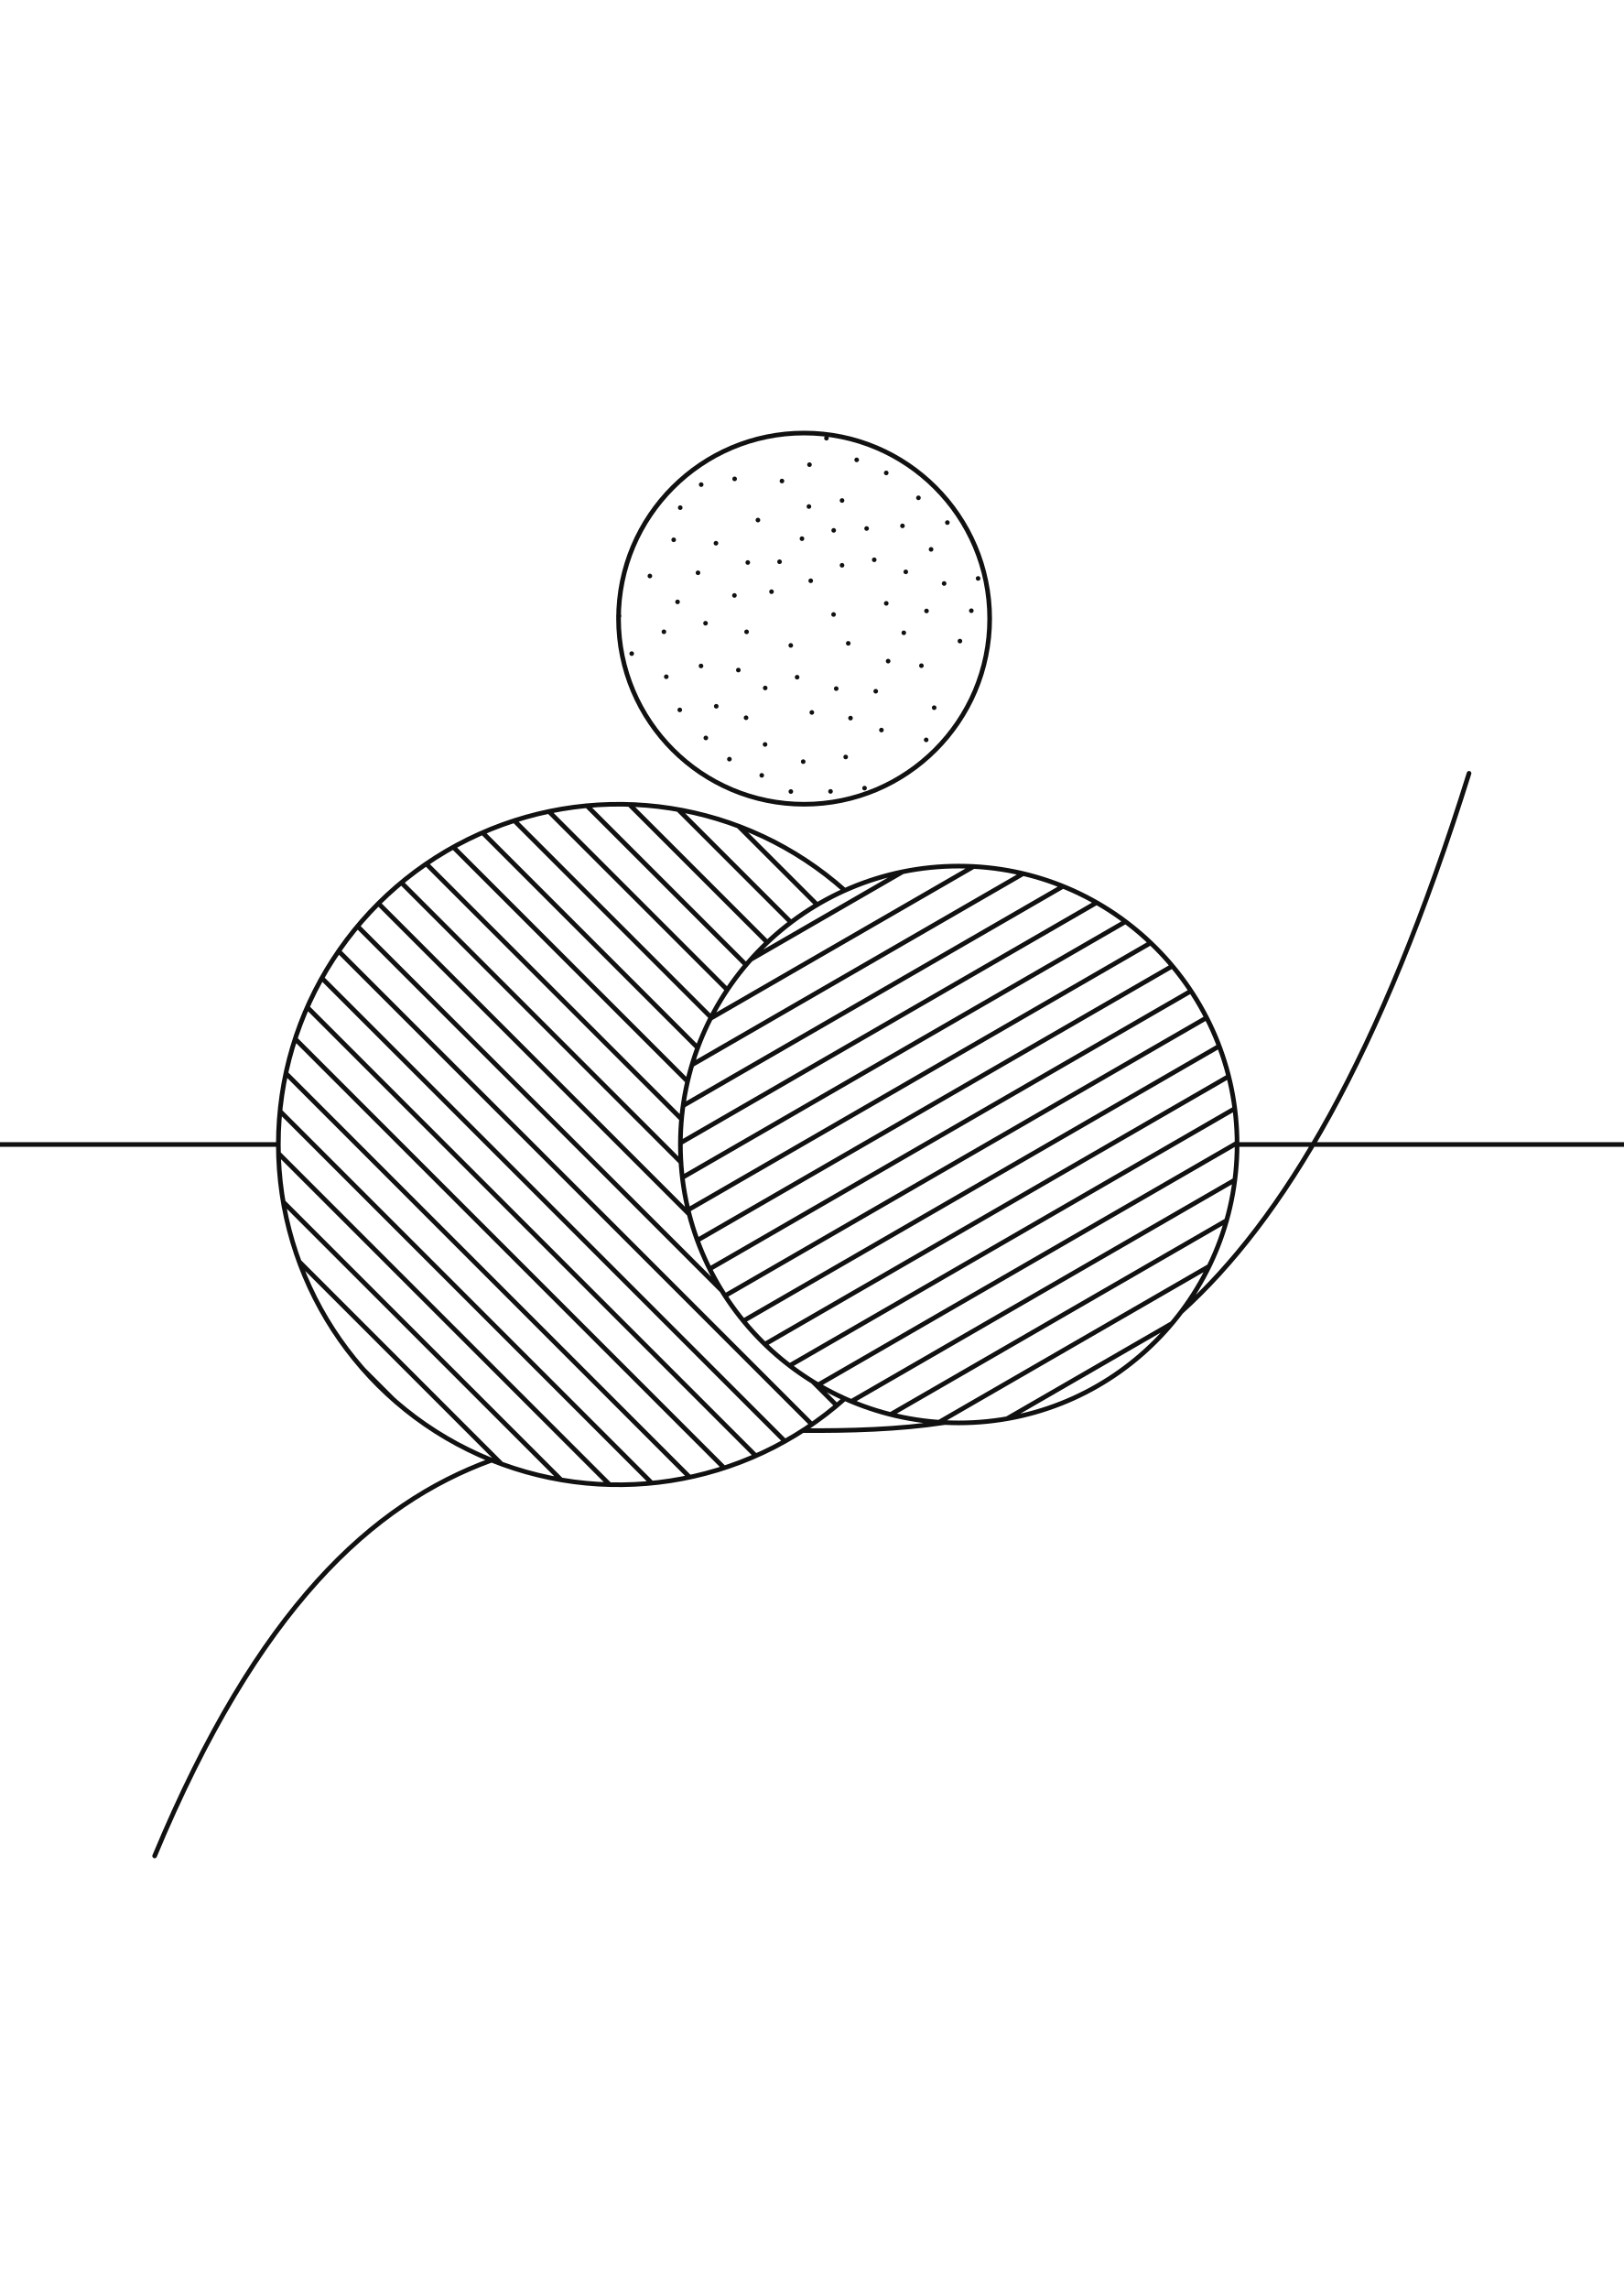
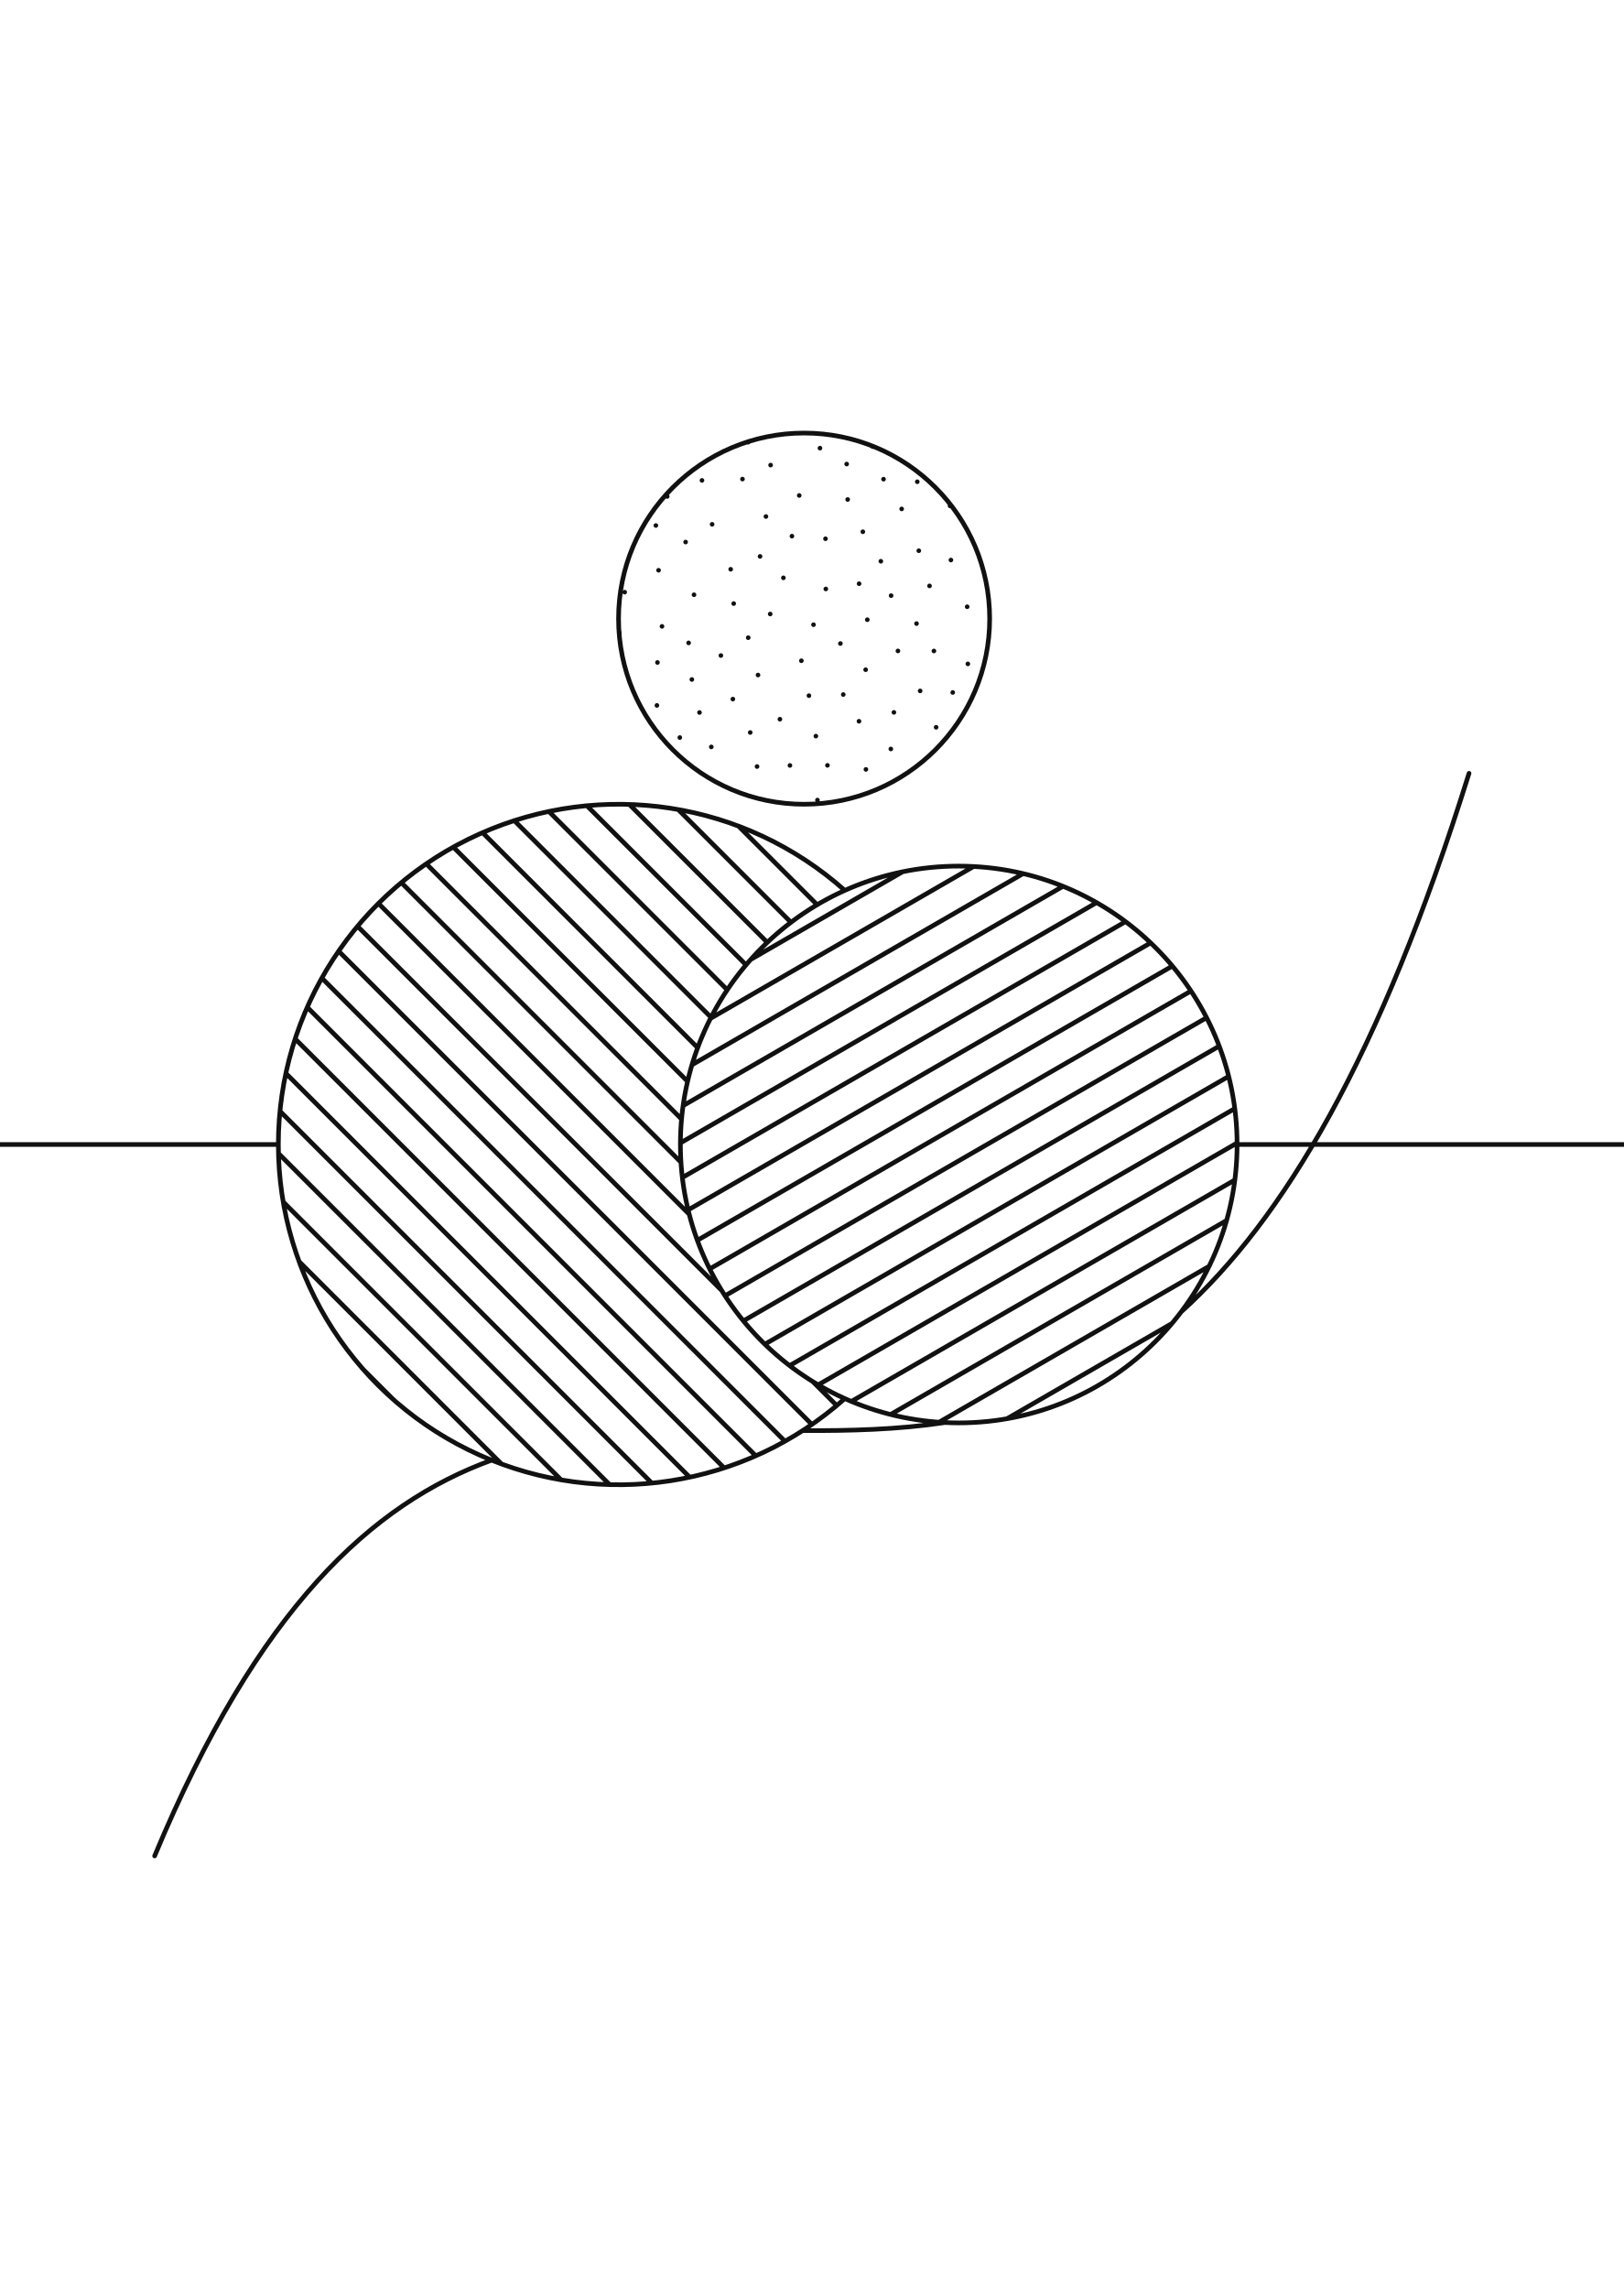
<svg xmlns="http://www.w3.org/2000/svg" width="105mm" height="148mm" viewBox="0 0 105 148">
  <g fill="none" stroke="#111111" stroke-width="0.3" stroke-linecap="round" data-pen="default">
-     <circle cx="54.077" cy="44.524" r="0.15" fill="#111111" stroke="none" />
-     <circle cx="54.855" cy="41.596" r="0.15" fill="#111111" stroke="none" />
-     <circle cx="51.138" cy="41.73" r="0.15" fill="#111111" stroke="none" />
-     <circle cx="47.747" cy="43.325" r="0.15" fill="#111111" stroke="none" />
-     <circle cx="57" cy="47.203" r="0.15" fill="#111111" stroke="none" />
-     <circle cx="49.893" cy="38.257" r="0.15" fill="#111111" stroke="none" />
-     <circle cx="55.001" cy="46.43" r="0.15" fill="#111111" stroke="none" />
-     <circle cx="57.313" cy="39.012" r="0.15" fill="#111111" stroke="none" />
-     <circle cx="53.905" cy="39.731" r="0.15" fill="#111111" stroke="none" />
-     <circle cx="54.689" cy="48.945" r="0.15" fill="#111111" stroke="none" />
-     <circle cx="52.429" cy="37.551" r="0.15" fill="#111111" stroke="none" />
-     <circle cx="51.548" cy="43.786" r="0.15" fill="#111111" stroke="none" />
-     <circle cx="54.453" cy="36.549" r="0.15" fill="#111111" stroke="none" />
-     <circle cx="59.916" cy="39.502" r="0.15" fill="#111111" stroke="none" />
-     <circle cx="57.434" cy="42.746" r="0.15" fill="#111111" stroke="none" />
-     <circle cx="49.485" cy="44.483" r="0.15" fill="#111111" stroke="none" />
-     <circle cx="52.5" cy="46.065" r="0.15" fill="#111111" stroke="none" />
-     <circle cx="48.28" cy="40.853" r="0.15" fill="#111111" stroke="none" />
-     <circle cx="58.575" cy="36.975" r="0.15" fill="#111111" stroke="none" />
-     <circle cx="59.894" cy="47.837" r="0.15" fill="#111111" stroke="none" />
-     <circle cx="49.475" cy="48.134" r="0.15" fill="#111111" stroke="none" />
-     <circle cx="61.054" cy="37.727" r="0.15" fill="#111111" stroke="none" />
-     <circle cx="62.077" cy="41.451" r="0.15" fill="#111111" stroke="none" />
-     <circle cx="51.942" cy="49.245" r="0.15" fill="#111111" stroke="none" />
-     <circle cx="47.494" cy="38.5" r="0.15" fill="#111111" stroke="none" />
-     <circle cx="56.632" cy="44.694" r="0.15" fill="#111111" stroke="none" />
-     <circle cx="48.357" cy="36.37" r="0.15" fill="#111111" stroke="none" />
-     <circle cx="60.412" cy="45.757" r="0.15" fill="#111111" stroke="none" />
-     <circle cx="60.211" cy="35.52" r="0.15" fill="#111111" stroke="none" />
-     <circle cx="59.586" cy="43.041" r="0.15" fill="#111111" stroke="none" />
-     <circle cx="62.814" cy="39.487" r="0.15" fill="#111111" stroke="none" />
-     <circle cx="51.862" cy="34.829" r="0.15" fill="#111111" stroke="none" />
-     <circle cx="55.909" cy="50.958" r="0.15" fill="#111111" stroke="none" />
-     <circle cx="49.014" cy="33.626" r="0.15" fill="#111111" stroke="none" />
-     <circle cx="50.567" cy="31.102" r="0.15" fill="#111111" stroke="none" />
-     <circle cx="63.252" cy="37.4" r="0.15" fill="#111111" stroke="none" />
-     <circle cx="58.447" cy="40.915" r="0.15" fill="#111111" stroke="none" />
-     <circle cx="61.264" cy="33.788" r="0.15" fill="#111111" stroke="none" />
-     <circle cx="45.138" cy="37.035" r="0.15" fill="#111111" stroke="none" />
-     <circle cx="45.625" cy="40.297" r="0.15" fill="#111111" stroke="none" />
-     <circle cx="45.334" cy="43.059" r="0.15" fill="#111111" stroke="none" />
-     <circle cx="50.412" cy="36.321" r="0.15" fill="#111111" stroke="none" />
-     <circle cx="59.394" cy="32.188" r="0.15" fill="#111111" stroke="none" />
-     <circle cx="56.043" cy="34.172" r="0.15" fill="#111111" stroke="none" />
-     <circle cx="53.708" cy="51.17" r="0.15" fill="#111111" stroke="none" />
-     <circle cx="46.319" cy="45.665" r="0.15" fill="#111111" stroke="none" />
-     <circle cx="47.169" cy="49.084" r="0.15" fill="#111111" stroke="none" />
-     <circle cx="43.087" cy="43.756" r="0.15" fill="#111111" stroke="none" />
-     <circle cx="51.143" cy="51.178" r="0.15" fill="#111111" stroke="none" />
-     <circle cx="46.299" cy="35.124" r="0.15" fill="#111111" stroke="none" />
-     <circle cx="43.566" cy="34.902" r="0.15" fill="#111111" stroke="none" />
-     <circle cx="54.453" cy="32.361" r="0.15" fill="#111111" stroke="none" />
-     <circle cx="49.261" cy="50.132" r="0.15" fill="#111111" stroke="none" />
-     <circle cx="56.535" cy="36.194" r="0.15" fill="#111111" stroke="none" />
-     <circle cx="45.645" cy="47.713" r="0.15" fill="#111111" stroke="none" />
-     <circle cx="42.934" cy="40.849" r="0.15" fill="#111111" stroke="none" />
-     <circle cx="40.851" cy="42.26" r="0.15" fill="#111111" stroke="none" />
-     <circle cx="45.344" cy="31.334" r="0.15" fill="#111111" stroke="none" />
-     <circle cx="42.027" cy="37.243" r="0.15" fill="#111111" stroke="none" />
-     <circle cx="47.507" cy="30.963" r="0.15" fill="#111111" stroke="none" />
-     <circle cx="40.023" cy="39.828" r="0.15" fill="#111111" stroke="none" />
-     <circle cx="52.312" cy="32.751" r="0.15" fill="#111111" stroke="none" />
-     <circle cx="43.816" cy="38.916" r="0.15" fill="#111111" stroke="none" />
-     <circle cx="57.311" cy="30.578" r="0.15" fill="#111111" stroke="none" />
-     <circle cx="53.914" cy="34.292" r="0.15" fill="#111111" stroke="none" />
-     <circle cx="52.348" cy="30.044" r="0.15" fill="#111111" stroke="none" />
-     <circle cx="43.96" cy="45.9" r="0.15" fill="#111111" stroke="none" />
-     <circle cx="58.361" cy="34.001" r="0.15" fill="#111111" stroke="none" />
-     <circle cx="55.4" cy="29.733" r="0.15" fill="#111111" stroke="none" />
-     <circle cx="48.246" cy="46.407" r="0.15" fill="#111111" stroke="none" />
-     <circle cx="43.989" cy="32.824" r="0.15" fill="#111111" stroke="none" />
-     <circle cx="53.444" cy="28.333" r="0.15" fill="#111111" stroke="none" />
+     <circle cx="45.395" cy="31.061" r="0.15" fill="#111111" stroke="none" />
+     <circle cx="43.148" cy="32.1" r="0.15" fill="#111111" stroke="none" />
+     <circle cx="49.834" cy="30.072" r="0.15" fill="#111111" stroke="none" />
+     <circle cx="46.052" cy="33.901" r="0.15" fill="#111111" stroke="none" />
+     <circle cx="42.588" cy="36.872" r="0.15" fill="#111111" stroke="none" />
+     <circle cx="51.685" cy="32.036" r="0.15" fill="#111111" stroke="none" />
+     <circle cx="49.532" cy="33.397" r="0.15" fill="#111111" stroke="none" />
+     <circle cx="53.383" cy="34.834" r="0.15" fill="#111111" stroke="none" />
+     <circle cx="53.404" cy="38.081" r="0.15" fill="#111111" stroke="none" />
+     <circle cx="49.151" cy="35.975" r="0.15" fill="#111111" stroke="none" />
+     <circle cx="44.337" cy="35.048" r="0.15" fill="#111111" stroke="none" />
+     <circle cx="47.252" cy="36.807" r="0.15" fill="#111111" stroke="none" />
+     <circle cx="55.798" cy="34.382" r="0.15" fill="#111111" stroke="none" />
+     <circle cx="47.447" cy="39.026" r="0.15" fill="#111111" stroke="none" />
+     <circle cx="44.88" cy="38.456" r="0.15" fill="#111111" stroke="none" />
+     <circle cx="44.532" cy="41.567" r="0.15" fill="#111111" stroke="none" />
+     <circle cx="55.556" cy="37.741" r="0.15" fill="#111111" stroke="none" />
+     <circle cx="53.026" cy="28.976" r="0.15" fill="#111111" stroke="none" />
+     <circle cx="57.136" cy="30.982" r="0.15" fill="#111111" stroke="none" />
+     <circle cx="48.014" cy="30.976" r="0.15" fill="#111111" stroke="none" />
+     <circle cx="42.81" cy="40.499" r="0.15" fill="#111111" stroke="none" />
+     <circle cx="56.438" cy="28.873" r="0.15" fill="#111111" stroke="none" />
+     <circle cx="46.618" cy="42.385" r="0.15" fill="#111111" stroke="none" />
+     <circle cx="51.213" cy="34.665" r="0.15" fill="#111111" stroke="none" />
+     <circle cx="54.817" cy="32.296" r="0.15" fill="#111111" stroke="none" />
+     <circle cx="50.661" cy="37.361" r="0.15" fill="#111111" stroke="none" />
+     <circle cx="58.309" cy="32.906" r="0.15" fill="#111111" stroke="none" />
+     <circle cx="49.808" cy="39.7" r="0.15" fill="#111111" stroke="none" />
+     <circle cx="48.386" cy="41.231" r="0.15" fill="#111111" stroke="none" />
+     <circle cx="44.741" cy="43.934" r="0.15" fill="#111111" stroke="none" />
+     <circle cx="54.346" cy="41.608" r="0.15" fill="#111111" stroke="none" />
+     <circle cx="52.608" cy="40.392" r="0.15" fill="#111111" stroke="none" />
+     <circle cx="49.02" cy="43.645" r="0.15" fill="#111111" stroke="none" />
+     <circle cx="40.397" cy="38.288" r="0.15" fill="#111111" stroke="none" />
+     <circle cx="55.979" cy="43.302" r="0.15" fill="#111111" stroke="none" />
+     <circle cx="59.417" cy="35.609" r="0.15" fill="#111111" stroke="none" />
+     <circle cx="61.439" cy="32.71" r="0.15" fill="#111111" stroke="none" />
+     <circle cx="56.087" cy="40.07" r="0.15" fill="#111111" stroke="none" />
+     <circle cx="48.515" cy="47.361" r="0.15" fill="#111111" stroke="none" />
+     <circle cx="51.823" cy="42.723" r="0.15" fill="#111111" stroke="none" />
+     <circle cx="56.963" cy="36.289" r="0.15" fill="#111111" stroke="none" />
+     <circle cx="57.626" cy="38.512" r="0.15" fill="#111111" stroke="none" />
+     <circle cx="58.068" cy="42.087" r="0.15" fill="#111111" stroke="none" />
+     <circle cx="43.962" cy="47.688" r="0.15" fill="#111111" stroke="none" />
+     <circle cx="42.517" cy="42.834" r="0.15" fill="#111111" stroke="none" />
+     <circle cx="60.111" cy="37.883" r="0.15" fill="#111111" stroke="none" />
+     <circle cx="59.27" cy="40.319" r="0.15" fill="#111111" stroke="none" />
+     <circle cx="42.414" cy="33.978" r="0.15" fill="#111111" stroke="none" />
+     <circle cx="62.545" cy="39.231" r="0.15" fill="#111111" stroke="none" />
+     <circle cx="40.044" cy="40.907" r="0.15" fill="#111111" stroke="none" />
+     <circle cx="60.395" cy="42.091" r="0.15" fill="#111111" stroke="none" />
+     <circle cx="48.386" cy="28.59" r="0.15" fill="#111111" stroke="none" />
+     <circle cx="42.481" cy="45.611" r="0.15" fill="#111111" stroke="none" />
+     <circle cx="61.494" cy="36.21" r="0.15" fill="#111111" stroke="none" />
+     <circle cx="59.504" cy="44.672" r="0.15" fill="#111111" stroke="none" />
+     <circle cx="54.753" cy="30.005" r="0.15" fill="#111111" stroke="none" />
+     <circle cx="52.312" cy="44.98" r="0.15" fill="#111111" stroke="none" />
+     <circle cx="47.393" cy="45.201" r="0.15" fill="#111111" stroke="none" />
+     <circle cx="45.998" cy="48.292" r="0.15" fill="#111111" stroke="none" />
+     <circle cx="57.807" cy="46.06" r="0.15" fill="#111111" stroke="none" />
+     <circle cx="61.612" cy="44.773" r="0.15" fill="#111111" stroke="none" />
+     <circle cx="48.957" cy="49.562" r="0.15" fill="#111111" stroke="none" />
+     <circle cx="62.589" cy="42.925" r="0.15" fill="#111111" stroke="none" />
+     <circle cx="57.609" cy="48.426" r="0.15" fill="#111111" stroke="none" />
+     <circle cx="59.319" cy="31.149" r="0.15" fill="#111111" stroke="none" />
+     <circle cx="55.549" cy="46.634" r="0.15" fill="#111111" stroke="none" />
+     <circle cx="52.761" cy="47.596" r="0.15" fill="#111111" stroke="none" />
+     <circle cx="60.538" cy="47.023" r="0.15" fill="#111111" stroke="none" />
+     <circle cx="50.435" cy="46.502" r="0.15" fill="#111111" stroke="none" />
+     <circle cx="54.533" cy="44.907" r="0.15" fill="#111111" stroke="none" />
+     <circle cx="53.509" cy="49.486" r="0.15" fill="#111111" stroke="none" />
+     <circle cx="51.084" cy="49.492" r="0.15" fill="#111111" stroke="none" />
+     <circle cx="52.863" cy="51.73" r="0.15" fill="#111111" stroke="none" />
+     <circle cx="45.236" cy="46.068" r="0.15" fill="#111111" stroke="none" />
+     <circle cx="55.997" cy="49.747" r="0.15" fill="#111111" stroke="none" />
    <path d="M0 74L18 74M80 74L105 74M10 120C16.677 103.975 24.067 97.224 31.79 94.411M51.908 92.499C54.98 92.511 58.054 92.438 61.108 91.978M76.382 84.823C82.956 78.89 89.243 68.422 95 50M54.636 90.425A22 22 0 0 1 18 74M18 74A22 22 0 0 1 54.636 57.575M47.755 53.412L52.845 58.502M43.855 52.34L51.151 59.637M40.697 52.011L49.62 60.934M37.953 52.095L48.246 62.388M35.495 52.466L47.032 64.002M33.259 53.058L45.985 65.784M31.206 53.834L45.121 67.748M29.314 54.77L44.468 69.924M27.566 55.85L44.075 72.359M25.954 57.067L44.037 75.149M24.473 58.414L44.576 78.517M23.121 59.89L46.68 83.449M52.551 89.32L54.11 90.879M21.898 61.496L52.504 92.102M20.812 63.238L50.762 93.188M19.87 65.125L48.875 94.13M19.087 67.17L46.83 94.913M18.487 69.398L44.602 95.513M18.106 71.846L42.154 95.894M18.008 74.576L39.424 95.993M18.316 77.713L36.288 95.684M19.343 81.568L32.432 94.657M23.517 88.57L25.43 90.484M80 74A18 18 0 0 1 44 74M44 74A18 18 0 0 1 80 74M48.553 62.035L58.362 56.372M45.953 65.845L62.961 56.026M44.753 68.847L66.161 56.487M44.176 71.49L68.738 57.309M44 73.901L70.914 58.362M44.127 76.137L72.787 59.59M44.504 78.229L74.41 60.962M45.099 80.194L75.815 62.461M45.897 82.043L77.017 64.076M46.889 83.78L78.025 65.803M48.074 85.405L78.84 67.642M49.461 86.914L79.453 69.598M51.065 88.297L79.85 71.678M52.914 89.539L80 73.901M55.061 90.609L79.853 76.295M57.598 91.453L79.316 78.915M60.729 91.955L78.185 81.877M65.125 91.727L75.79 85.569M64 40A12 12 0 0 1 40 40M40 40A12 12 0 0 1 64 40" />
  </g>
</svg>
